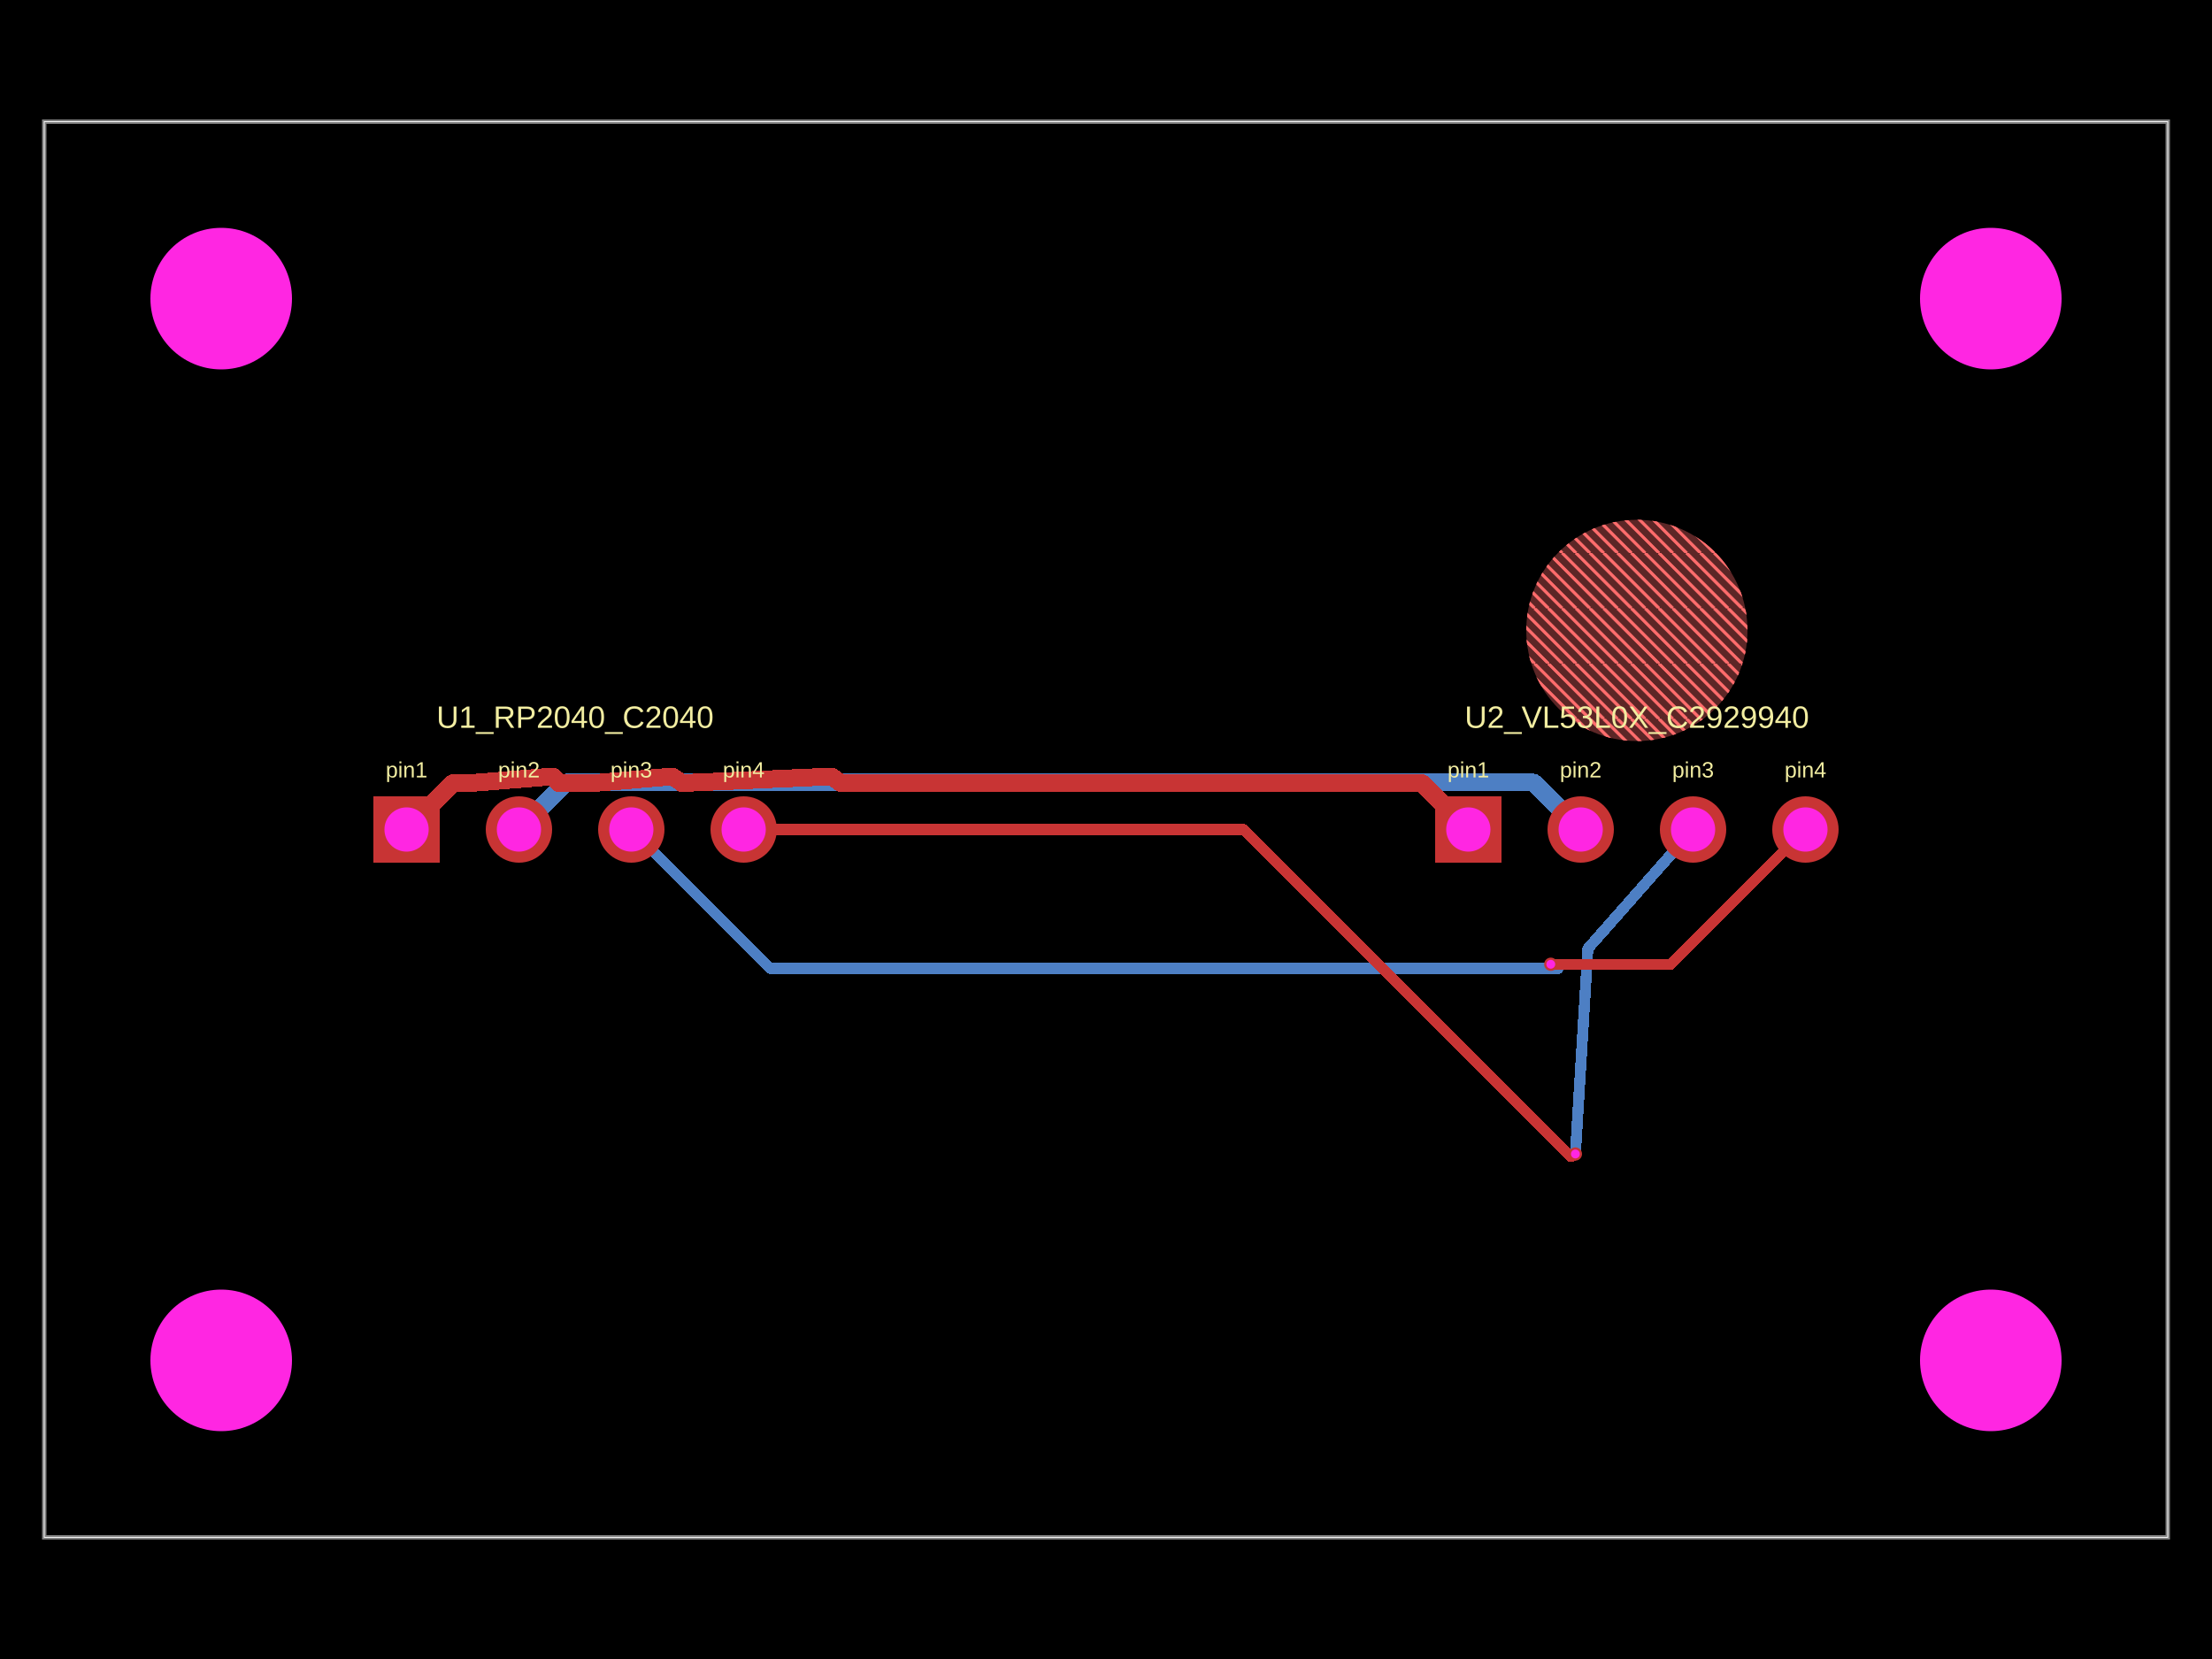
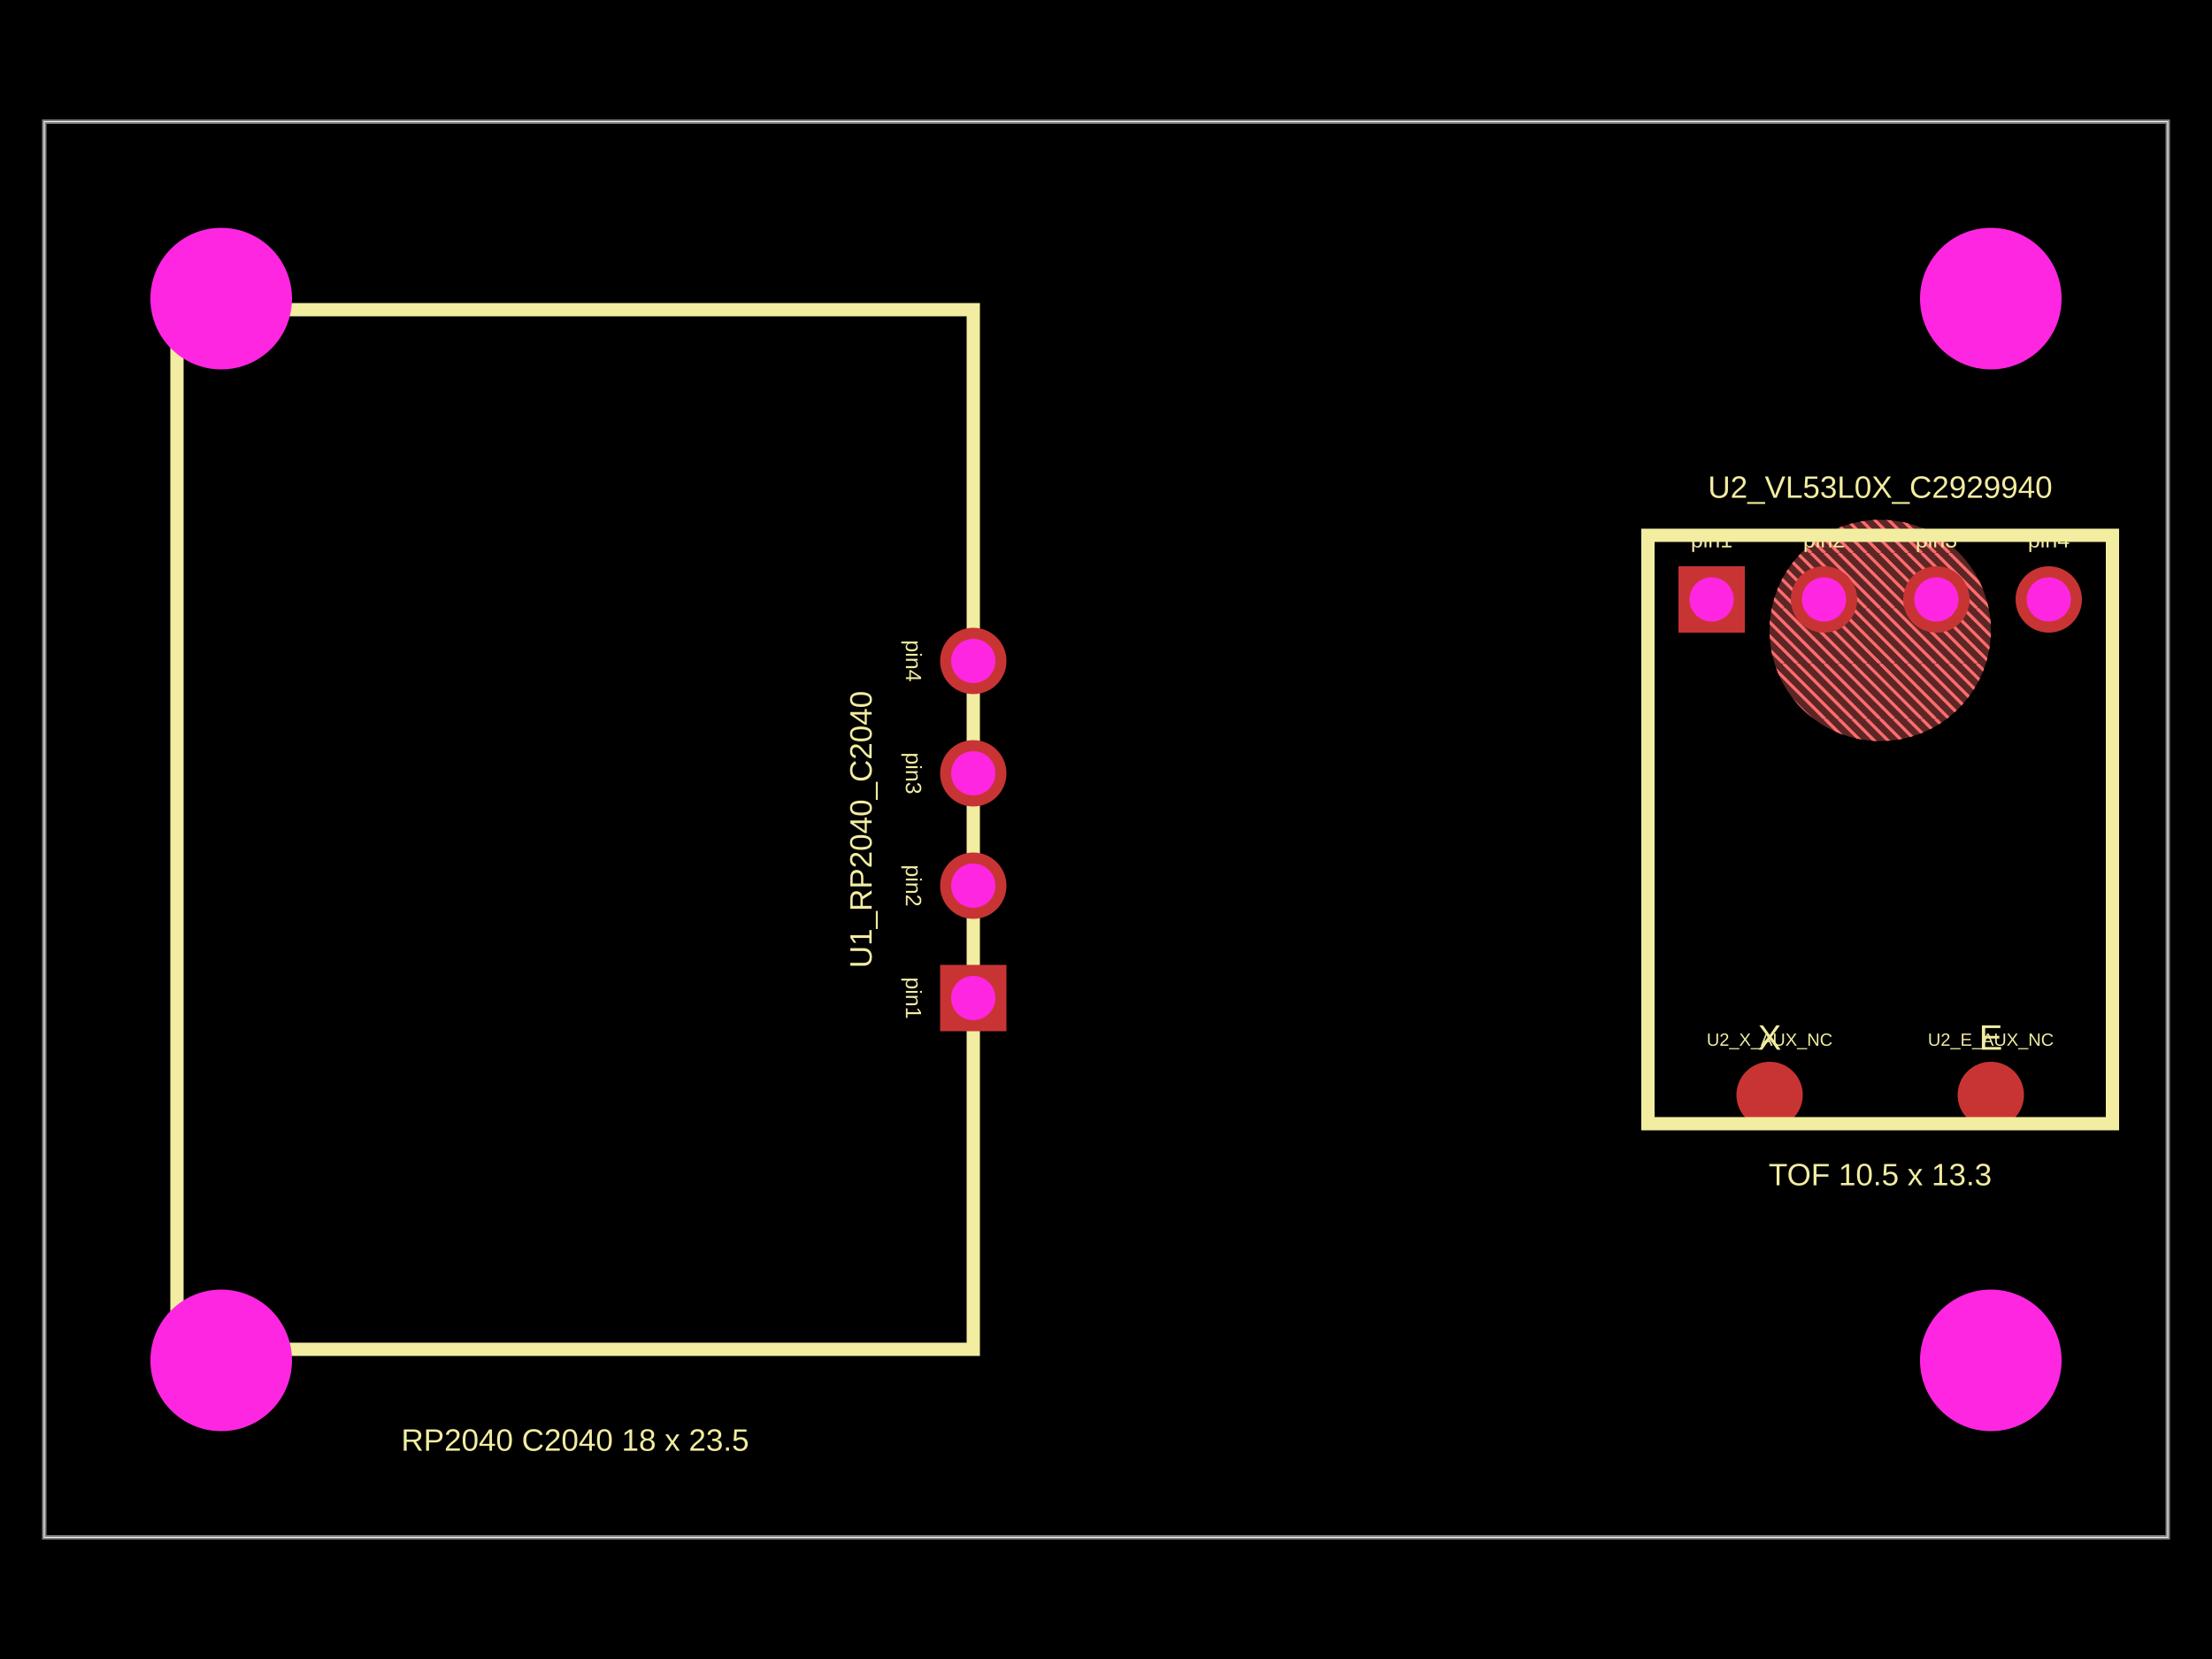
<svg xmlns="http://www.w3.org/2000/svg" width="800" height="600" data-software-used-string="@tscircuit/core@0.0.1816">
  <style />
  <defs>
    <pattern id="pcb-keepout-pattern" width="20" height="20" patternUnits="userSpaceOnUse">
      <line x1="-20" y1="0" x2="0" y2="20" stroke="#FF6B6B" stroke-width="1" />
      <line x1="-15" y1="0" x2="5" y2="20" stroke="#FF6B6B" stroke-width="1" />
      <line x1="-10" y1="0" x2="10" y2="20" stroke="#FF6B6B" stroke-width="1" />
      <line x1="-5" y1="0" x2="15" y2="20" stroke="#FF6B6B" stroke-width="1" />
      <line x1="0" y1="0" x2="20" y2="20" stroke="#FF6B6B" stroke-width="1" />
      <line x1="5" y1="0" x2="25" y2="20" stroke="#FF6B6B" stroke-width="1" />
      <line x1="10" y1="0" x2="30" y2="20" stroke="#FF6B6B" stroke-width="1" />
      <line x1="15" y1="0" x2="35" y2="20" stroke="#FF6B6B" stroke-width="1" />
      <line x1="20" y1="0" x2="40" y2="20" stroke="#FF6B6B" stroke-width="1" />
    </pattern>
  </defs>
  <rect class="boundary" x="0" y="0" fill="#000" width="800" height="600" data-type="pcb_background" data-pcb-layer="global" />
  <rect class="pcb-boundary" fill="none" stroke="#fff" stroke-width="0.3" x="16" y="44" width="768" height="512" data-type="pcb_boundary" data-pcb-layer="global" />
  <path class="pcb-board" d="M 16 556 L 784 556 L 784 44 L 16 44 Z" fill="none" stroke="rgba(255, 255, 255, 0.5)" stroke-width="1.6" data-type="pcb_board" data-pcb-layer="board" />
-   <circle class="pcb-keepout pcb-keepout-circle pcb-keepout-background" data-type="pcb_keepout" data-pcb-layer="bottom" data-pcb-keepout-id="pcb_keepout_0" stroke="none" cx="592" cy="228" r="40" fill="rgba(255, 107, 107, 0.2)" />
-   <circle class="pcb-keepout pcb-keepout-circle pcb-keepout-pattern" fill="url(#pcb-keepout-pattern)" data-type="pcb_keepout" data-pcb-layer="bottom" data-pcb-keepout-id="pcb_keepout_0" stroke="none" cx="592" cy="228" r="40" />
-   <path class="pcb-trace" stroke="rgb(77, 127, 196)" fill="none" d="M 569.765 417.352 L 574.281 343.07" stroke-width="4" stroke-linecap="round" stroke-linejoin="round" shape-rendering="crispEdges" data-type="pcb_trace" data-pcb-layer="bottom" />
-   <path class="pcb-trace" stroke="rgb(77, 127, 196)" fill="none" d="M 574.281 343.07 L 612.32 300" stroke-width="4" stroke-linecap="round" stroke-linejoin="round" shape-rendering="crispEdges" data-type="pcb_trace" data-pcb-layer="bottom" />
-   <path class="pcb-trace" stroke="rgb(77, 127, 196)" fill="none" d="M 228.32 300 L 278.552 350.232" stroke-width="4" stroke-linecap="round" stroke-linejoin="round" shape-rendering="crispEdges" data-type="pcb_trace" data-pcb-layer="bottom" />
-   <path class="pcb-trace" stroke="rgb(77, 127, 196)" fill="none" d="M 278.552 350.232 L 563.512 350.232" stroke-width="4" stroke-linecap="round" stroke-linejoin="round" shape-rendering="crispEdges" data-type="pcb_trace" data-pcb-layer="bottom" />
-   <path class="pcb-trace" stroke="rgb(77, 127, 196)" fill="none" d="M 563.512 350.232 L 563.512 349.208" stroke-width="4" stroke-linecap="round" stroke-linejoin="round" shape-rendering="crispEdges" data-type="pcb_trace" data-pcb-layer="bottom" />
-   <path class="pcb-trace" stroke="rgb(77, 127, 196)" fill="none" d="M 563.512 349.208 L 560.864 348.736" stroke-width="4" stroke-linecap="round" stroke-linejoin="round" shape-rendering="crispEdges" data-type="pcb_trace" data-pcb-layer="bottom" />
-   <path class="pcb-trace" stroke="rgb(77, 127, 196)" fill="none" d="M 187.68 300 L 204.65 283.03" stroke-width="6.4" stroke-linecap="round" stroke-linejoin="round" shape-rendering="crispEdges" data-type="pcb_trace" data-pcb-layer="bottom" />
-   <path class="pcb-trace" stroke="rgb(77, 127, 196)" fill="none" d="M 204.65 283.03 L 554.71 283.03" stroke-width="6.4" stroke-linecap="round" stroke-linejoin="round" shape-rendering="crispEdges" data-type="pcb_trace" data-pcb-layer="bottom" />
-   <path class="pcb-trace" stroke="rgb(77, 127, 196)" fill="none" d="M 554.71 283.03 L 571.68 300" stroke-width="6.4" stroke-linecap="round" stroke-linejoin="round" shape-rendering="crispEdges" data-type="pcb_trace" data-pcb-layer="bottom" />
-   <circle class="pcb-keepout pcb-keepout-circle pcb-keepout-background" data-type="pcb_keepout" data-pcb-layer="top" data-pcb-keepout-id="pcb_keepout_0" stroke="none" cx="592" cy="228" r="40" fill="rgba(255, 107, 107, 0.2)" />
-   <circle class="pcb-keepout pcb-keepout-circle pcb-keepout-pattern" fill="url(#pcb-keepout-pattern)" data-type="pcb_keepout" data-pcb-layer="top" data-pcb-keepout-id="pcb_keepout_0" stroke="none" cx="592" cy="228" r="40" />
-   <path class="pcb-trace" stroke="rgb(200, 52, 52)" fill="none" d="M 268.96 300 L 449.735 300" stroke-width="4" stroke-linecap="round" stroke-linejoin="round" shape-rendering="crispEdges" data-type="pcb_trace" data-pcb-layer="top" />
-   <path class="pcb-trace" stroke="rgb(200, 52, 52)" fill="none" d="M 449.735 300 L 567.978 418.243" stroke-width="4" stroke-linecap="round" stroke-linejoin="round" shape-rendering="crispEdges" data-type="pcb_trace" data-pcb-layer="top" />
-   <path class="pcb-trace" stroke="rgb(200, 52, 52)" fill="none" d="M 567.978 418.243 L 568.445 418.243" stroke-width="4" stroke-linecap="round" stroke-linejoin="round" shape-rendering="crispEdges" data-type="pcb_trace" data-pcb-layer="top" />
-   <path class="pcb-trace" stroke="rgb(200, 52, 52)" fill="none" d="M 568.445 418.243 L 569.765 417.352" stroke-width="4" stroke-linecap="round" stroke-linejoin="round" shape-rendering="crispEdges" data-type="pcb_trace" data-pcb-layer="top" />
-   <path class="pcb-trace" stroke="rgb(200, 52, 52)" fill="none" d="M 560.864 348.736 L 604.224 348.736" stroke-width="4" stroke-linecap="round" stroke-linejoin="round" shape-rendering="crispEdges" data-type="pcb_trace" data-pcb-layer="top" />
-   <path class="pcb-trace" stroke="rgb(200, 52, 52)" fill="none" d="M 604.224 348.736 L 652.96 300" stroke-width="4" stroke-linecap="round" stroke-linejoin="round" shape-rendering="crispEdges" data-type="pcb_trace" data-pcb-layer="top" />
-   <path class="pcb-trace" stroke="rgb(200, 52, 52)" fill="none" d="M 147.04 300 L 151.234 295.806" stroke-width="6.4" stroke-linecap="round" stroke-linejoin="round" shape-rendering="crispEdges" data-type="pcb_trace" data-pcb-layer="top" />
-   <path class="pcb-trace" stroke="rgb(200, 52, 52)" fill="none" d="M 151.234 295.806 L 155.429 291.611" stroke-width="6.4" stroke-linecap="round" stroke-linejoin="round" shape-rendering="crispEdges" data-type="pcb_trace" data-pcb-layer="top" />
-   <path class="pcb-trace" stroke="rgb(200, 52, 52)" fill="none" d="M 155.429 291.611 L 159.623 287.417" stroke-width="6.4" stroke-linecap="round" stroke-linejoin="round" shape-rendering="crispEdges" data-type="pcb_trace" data-pcb-layer="top" />
-   <path class="pcb-trace" stroke="rgb(200, 52, 52)" fill="none" d="M 159.623 287.417 L 163.818 283.222" stroke-width="6.4" stroke-linecap="round" stroke-linejoin="round" shape-rendering="crispEdges" data-type="pcb_trace" data-pcb-layer="top" />
-   <path class="pcb-trace" stroke="rgb(200, 52, 52)" fill="none" d="M 163.818 283.222 L 170.189 283.222" stroke-width="6.4" stroke-linecap="round" stroke-linejoin="round" shape-rendering="crispEdges" data-type="pcb_trace" data-pcb-layer="top" />
-   <path class="pcb-trace" stroke="rgb(200, 52, 52)" fill="none" d="M 170.189 283.222 L 200 280.8" stroke-width="6.4" stroke-linecap="round" stroke-linejoin="round" shape-rendering="crispEdges" data-type="pcb_trace" data-pcb-layer="top" />
-   <path class="pcb-trace" stroke="rgb(200, 52, 52)" fill="none" d="M 200 280.8 L 202.048 283.222" stroke-width="6.4" stroke-linecap="round" stroke-linejoin="round" shape-rendering="crispEdges" data-type="pcb_trace" data-pcb-layer="top" />
-   <path class="pcb-trace" stroke="rgb(200, 52, 52)" fill="none" d="M 202.048 283.222 L 208.42 283.222" stroke-width="6.4" stroke-linecap="round" stroke-linejoin="round" shape-rendering="crispEdges" data-type="pcb_trace" data-pcb-layer="top" />
-   <path class="pcb-trace" stroke="rgb(200, 52, 52)" fill="none" d="M 208.42 283.222 L 214.791 283.222" stroke-width="6.4" stroke-linecap="round" stroke-linejoin="round" shape-rendering="crispEdges" data-type="pcb_trace" data-pcb-layer="top" />
-   <path class="pcb-trace" stroke="rgb(200, 52, 52)" fill="none" d="M 214.791 283.222 L 243.2 280.8" stroke-width="6.4" stroke-linecap="round" stroke-linejoin="round" shape-rendering="crispEdges" data-type="pcb_trace" data-pcb-layer="top" />
-   <path class="pcb-trace" stroke="rgb(200, 52, 52)" fill="none" d="M 243.2 280.8 L 246.65 283.222" stroke-width="6.4" stroke-linecap="round" stroke-linejoin="round" shape-rendering="crispEdges" data-type="pcb_trace" data-pcb-layer="top" />
-   <path class="pcb-trace" stroke="rgb(200, 52, 52)" fill="none" d="M 246.65 283.222 L 300.8 280.8" stroke-width="6.4" stroke-linecap="round" stroke-linejoin="round" shape-rendering="crispEdges" data-type="pcb_trace" data-pcb-layer="top" />
-   <path class="pcb-trace" stroke="rgb(200, 52, 52)" fill="none" d="M 300.8 280.8 L 303.996 283.222" stroke-width="6.4" stroke-linecap="round" stroke-linejoin="round" shape-rendering="crispEdges" data-type="pcb_trace" data-pcb-layer="top" />
-   <path class="pcb-trace" stroke="rgb(200, 52, 52)" fill="none" d="M 303.996 283.222 L 310.367 283.222" stroke-width="6.4" stroke-linecap="round" stroke-linejoin="round" shape-rendering="crispEdges" data-type="pcb_trace" data-pcb-layer="top" />
-   <path class="pcb-trace" stroke="rgb(200, 52, 52)" fill="none" d="M 310.367 283.222 L 316.739 283.222" stroke-width="6.4" stroke-linecap="round" stroke-linejoin="round" shape-rendering="crispEdges" data-type="pcb_trace" data-pcb-layer="top" />
-   <path class="pcb-trace" stroke="rgb(200, 52, 52)" fill="none" d="M 316.739 283.222 L 323.111 283.222" stroke-width="6.4" stroke-linecap="round" stroke-linejoin="round" shape-rendering="crispEdges" data-type="pcb_trace" data-pcb-layer="top" />
-   <path class="pcb-trace" stroke="rgb(200, 52, 52)" fill="none" d="M 323.111 283.222 L 329.482 283.222" stroke-width="6.4" stroke-linecap="round" stroke-linejoin="round" shape-rendering="crispEdges" data-type="pcb_trace" data-pcb-layer="top" />
-   <path class="pcb-trace" stroke="rgb(200, 52, 52)" fill="none" d="M 329.482 283.222 L 335.854 283.222" stroke-width="6.4" stroke-linecap="round" stroke-linejoin="round" shape-rendering="crispEdges" data-type="pcb_trace" data-pcb-layer="top" />
-   <path class="pcb-trace" stroke="rgb(200, 52, 52)" fill="none" d="M 335.854 283.222 L 342.226 283.222" stroke-width="6.4" stroke-linecap="round" stroke-linejoin="round" shape-rendering="crispEdges" data-type="pcb_trace" data-pcb-layer="top" />
-   <path class="pcb-trace" stroke="rgb(200, 52, 52)" fill="none" d="M 342.226 283.222 L 348.598 283.222" stroke-width="6.4" stroke-linecap="round" stroke-linejoin="round" shape-rendering="crispEdges" data-type="pcb_trace" data-pcb-layer="top" />
-   <path class="pcb-trace" stroke="rgb(200, 52, 52)" fill="none" d="M 348.598 283.222 L 354.969 283.222" stroke-width="6.4" stroke-linecap="round" stroke-linejoin="round" shape-rendering="crispEdges" data-type="pcb_trace" data-pcb-layer="top" />
-   <path class="pcb-trace" stroke="rgb(200, 52, 52)" fill="none" d="M 354.969 283.222 L 361.341 283.222" stroke-width="6.4" stroke-linecap="round" stroke-linejoin="round" shape-rendering="crispEdges" data-type="pcb_trace" data-pcb-layer="top" />
-   <path class="pcb-trace" stroke="rgb(200, 52, 52)" fill="none" d="M 361.341 283.222 L 367.713 283.222" stroke-width="6.4" stroke-linecap="round" stroke-linejoin="round" shape-rendering="crispEdges" data-type="pcb_trace" data-pcb-layer="top" />
-   <path class="pcb-trace" stroke="rgb(200, 52, 52)" fill="none" d="M 367.713 283.222 L 374.084 283.222" stroke-width="6.4" stroke-linecap="round" stroke-linejoin="round" shape-rendering="crispEdges" data-type="pcb_trace" data-pcb-layer="top" />
-   <path class="pcb-trace" stroke="rgb(200, 52, 52)" fill="none" d="M 374.084 283.222 L 380.456 283.222" stroke-width="6.4" stroke-linecap="round" stroke-linejoin="round" shape-rendering="crispEdges" data-type="pcb_trace" data-pcb-layer="top" />
-   <path class="pcb-trace" stroke="rgb(200, 52, 52)" fill="none" d="M 380.456 283.222 L 386.828 283.222" stroke-width="6.4" stroke-linecap="round" stroke-linejoin="round" shape-rendering="crispEdges" data-type="pcb_trace" data-pcb-layer="top" />
-   <path class="pcb-trace" stroke="rgb(200, 52, 52)" fill="none" d="M 386.828 283.222 L 393.2 283.222" stroke-width="6.4" stroke-linecap="round" stroke-linejoin="round" shape-rendering="crispEdges" data-type="pcb_trace" data-pcb-layer="top" />
-   <path class="pcb-trace" stroke="rgb(200, 52, 52)" fill="none" d="M 393.2 283.222 L 399.571 283.222" stroke-width="6.4" stroke-linecap="round" stroke-linejoin="round" shape-rendering="crispEdges" data-type="pcb_trace" data-pcb-layer="top" />
-   <path class="pcb-trace" stroke="rgb(200, 52, 52)" fill="none" d="M 399.571 283.222 L 405.943 283.222" stroke-width="6.4" stroke-linecap="round" stroke-linejoin="round" shape-rendering="crispEdges" data-type="pcb_trace" data-pcb-layer="top" />
-   <path class="pcb-trace" stroke="rgb(200, 52, 52)" fill="none" d="M 405.943 283.222 L 412.315 283.222" stroke-width="6.4" stroke-linecap="round" stroke-linejoin="round" shape-rendering="crispEdges" data-type="pcb_trace" data-pcb-layer="top" />
-   <path class="pcb-trace" stroke="rgb(200, 52, 52)" fill="none" d="M 412.315 283.222 L 418.687 283.222" stroke-width="6.4" stroke-linecap="round" stroke-linejoin="round" shape-rendering="crispEdges" data-type="pcb_trace" data-pcb-layer="top" />
-   <path class="pcb-trace" stroke="rgb(200, 52, 52)" fill="none" d="M 418.687 283.222 L 425.058 283.222" stroke-width="6.4" stroke-linecap="round" stroke-linejoin="round" shape-rendering="crispEdges" data-type="pcb_trace" data-pcb-layer="top" />
-   <path class="pcb-trace" stroke="rgb(200, 52, 52)" fill="none" d="M 425.058 283.222 L 431.43 283.222" stroke-width="6.4" stroke-linecap="round" stroke-linejoin="round" shape-rendering="crispEdges" data-type="pcb_trace" data-pcb-layer="top" />
-   <path class="pcb-trace" stroke="rgb(200, 52, 52)" fill="none" d="M 431.43 283.222 L 437.802 283.222" stroke-width="6.4" stroke-linecap="round" stroke-linejoin="round" shape-rendering="crispEdges" data-type="pcb_trace" data-pcb-layer="top" />
-   <path class="pcb-trace" stroke="rgb(200, 52, 52)" fill="none" d="M 437.802 283.222 L 444.173 283.222" stroke-width="6.4" stroke-linecap="round" stroke-linejoin="round" shape-rendering="crispEdges" data-type="pcb_trace" data-pcb-layer="top" />
-   <path class="pcb-trace" stroke="rgb(200, 52, 52)" fill="none" d="M 444.173 283.222 L 450.545 283.222" stroke-width="6.4" stroke-linecap="round" stroke-linejoin="round" shape-rendering="crispEdges" data-type="pcb_trace" data-pcb-layer="top" />
-   <path class="pcb-trace" stroke="rgb(200, 52, 52)" fill="none" d="M 450.545 283.222 L 456.917 283.222" stroke-width="6.4" stroke-linecap="round" stroke-linejoin="round" shape-rendering="crispEdges" data-type="pcb_trace" data-pcb-layer="top" />
-   <path class="pcb-trace" stroke="rgb(200, 52, 52)" fill="none" d="M 456.917 283.222 L 463.289 283.222" stroke-width="6.4" stroke-linecap="round" stroke-linejoin="round" shape-rendering="crispEdges" data-type="pcb_trace" data-pcb-layer="top" />
-   <path class="pcb-trace" stroke="rgb(200, 52, 52)" fill="none" d="M 463.289 283.222 L 469.66 283.222" stroke-width="6.4" stroke-linecap="round" stroke-linejoin="round" shape-rendering="crispEdges" data-type="pcb_trace" data-pcb-layer="top" />
-   <path class="pcb-trace" stroke="rgb(200, 52, 52)" fill="none" d="M 469.66 283.222 L 476.032 283.222" stroke-width="6.4" stroke-linecap="round" stroke-linejoin="round" shape-rendering="crispEdges" data-type="pcb_trace" data-pcb-layer="top" />
-   <path class="pcb-trace" stroke="rgb(200, 52, 52)" fill="none" d="M 476.032 283.222 L 482.404 283.222" stroke-width="6.4" stroke-linecap="round" stroke-linejoin="round" shape-rendering="crispEdges" data-type="pcb_trace" data-pcb-layer="top" />
-   <path class="pcb-trace" stroke="rgb(200, 52, 52)" fill="none" d="M 482.404 283.222 L 488.775 283.222" stroke-width="6.4" stroke-linecap="round" stroke-linejoin="round" shape-rendering="crispEdges" data-type="pcb_trace" data-pcb-layer="top" />
-   <path class="pcb-trace" stroke="rgb(200, 52, 52)" fill="none" d="M 488.775 283.222 L 495.147 283.222" stroke-width="6.4" stroke-linecap="round" stroke-linejoin="round" shape-rendering="crispEdges" data-type="pcb_trace" data-pcb-layer="top" />
-   <path class="pcb-trace" stroke="rgb(200, 52, 52)" fill="none" d="M 495.147 283.222 L 501.519 283.222" stroke-width="6.4" stroke-linecap="round" stroke-linejoin="round" shape-rendering="crispEdges" data-type="pcb_trace" data-pcb-layer="top" />
-   <path class="pcb-trace" stroke="rgb(200, 52, 52)" fill="none" d="M 501.519 283.222 L 507.891 283.222" stroke-width="6.4" stroke-linecap="round" stroke-linejoin="round" shape-rendering="crispEdges" data-type="pcb_trace" data-pcb-layer="top" />
-   <path class="pcb-trace" stroke="rgb(200, 52, 52)" fill="none" d="M 507.891 283.222 L 514.262 283.222" stroke-width="6.4" stroke-linecap="round" stroke-linejoin="round" shape-rendering="crispEdges" data-type="pcb_trace" data-pcb-layer="top" />
-   <path class="pcb-trace" stroke="rgb(200, 52, 52)" fill="none" d="M 514.262 283.222 L 518.457 287.417" stroke-width="6.4" stroke-linecap="round" stroke-linejoin="round" shape-rendering="crispEdges" data-type="pcb_trace" data-pcb-layer="top" />
-   <path class="pcb-trace" stroke="rgb(200, 52, 52)" fill="none" d="M 518.457 287.417 L 522.651 291.611" stroke-width="6.4" stroke-linecap="round" stroke-linejoin="round" shape-rendering="crispEdges" data-type="pcb_trace" data-pcb-layer="top" />
-   <path class="pcb-trace" stroke="rgb(200, 52, 52)" fill="none" d="M 522.651 291.611 L 526.846 295.806" stroke-width="6.4" stroke-linecap="round" stroke-linejoin="round" shape-rendering="crispEdges" data-type="pcb_trace" data-pcb-layer="top" />
-   <path class="pcb-trace" stroke="rgb(200, 52, 52)" fill="none" d="M 526.846 295.806 L 531.04 300" stroke-width="6.4" stroke-linecap="round" stroke-linejoin="round" shape-rendering="crispEdges" data-type="pcb_trace" data-pcb-layer="top" />
-   <text x="0" y="0" dx="0" dy="0" fill="#f2eda1" font-family="Arial, sans-serif" font-size="8" text-anchor="middle" dominant-baseline="central" transform="matrix(1,0,0,1,147.04,278.4)" class="pcb-silkscreen-text pcb-silkscreen-top" data-pcb-silkscreen-text-id="pcb_silkscreen_text_0" stroke="none" data-type="pcb_silkscreen_text" data-pcb-layer="top">pin1</text>
-   <text x="0" y="0" dx="0" dy="0" fill="#f2eda1" font-family="Arial, sans-serif" font-size="8" text-anchor="middle" dominant-baseline="central" transform="matrix(1,0,0,1,187.68,278.4)" class="pcb-silkscreen-text pcb-silkscreen-top" data-pcb-silkscreen-text-id="pcb_silkscreen_text_1" stroke="none" data-type="pcb_silkscreen_text" data-pcb-layer="top">pin2</text>
-   <text x="0" y="0" dx="0" dy="0" fill="#f2eda1" font-family="Arial, sans-serif" font-size="8" text-anchor="middle" dominant-baseline="central" transform="matrix(1,0,0,1,228.32,278.4)" class="pcb-silkscreen-text pcb-silkscreen-top" data-pcb-silkscreen-text-id="pcb_silkscreen_text_2" stroke="none" data-type="pcb_silkscreen_text" data-pcb-layer="top">pin3</text>
-   <text x="0" y="0" dx="0" dy="0" fill="#f2eda1" font-family="Arial, sans-serif" font-size="8" text-anchor="middle" dominant-baseline="central" transform="matrix(1,0,0,1,268.96,278.4)" class="pcb-silkscreen-text pcb-silkscreen-top" data-pcb-silkscreen-text-id="pcb_silkscreen_text_3" stroke="none" data-type="pcb_silkscreen_text" data-pcb-layer="top">pin4</text>
-   <text x="0" y="0" dx="0" dy="0" fill="#f2eda1" font-family="Arial, sans-serif" font-size="11.2" text-anchor="middle" dominant-baseline="central" transform="matrix(1,0,0,1,208,259.36)" class="pcb-silkscreen-text pcb-silkscreen-top" data-pcb-silkscreen-text-id="pcb_silkscreen_text_4" stroke="none" data-type="pcb_silkscreen_text" data-pcb-layer="top">U1_RP2040_C2040</text>
-   <text x="0" y="0" dx="0" dy="0" fill="#f2eda1" font-family="Arial, sans-serif" font-size="8" text-anchor="middle" dominant-baseline="central" transform="matrix(1,0,0,1,531.04,278.4)" class="pcb-silkscreen-text pcb-silkscreen-top" data-pcb-silkscreen-text-id="pcb_silkscreen_text_5" stroke="none" data-type="pcb_silkscreen_text" data-pcb-layer="top">pin1</text>
-   <text x="0" y="0" dx="0" dy="0" fill="#f2eda1" font-family="Arial, sans-serif" font-size="8" text-anchor="middle" dominant-baseline="central" transform="matrix(1,0,0,1,571.68,278.4)" class="pcb-silkscreen-text pcb-silkscreen-top" data-pcb-silkscreen-text-id="pcb_silkscreen_text_6" stroke="none" data-type="pcb_silkscreen_text" data-pcb-layer="top">pin2</text>
-   <text x="0" y="0" dx="0" dy="0" fill="#f2eda1" font-family="Arial, sans-serif" font-size="8" text-anchor="middle" dominant-baseline="central" transform="matrix(1,0,0,1,612.32,278.4)" class="pcb-silkscreen-text pcb-silkscreen-top" data-pcb-silkscreen-text-id="pcb_silkscreen_text_7" stroke="none" data-type="pcb_silkscreen_text" data-pcb-layer="top">pin3</text>
-   <text x="0" y="0" dx="0" dy="0" fill="#f2eda1" font-family="Arial, sans-serif" font-size="8" text-anchor="middle" dominant-baseline="central" transform="matrix(1,0,0,1,652.96,278.4)" class="pcb-silkscreen-text pcb-silkscreen-top" data-pcb-silkscreen-text-id="pcb_silkscreen_text_8" stroke="none" data-type="pcb_silkscreen_text" data-pcb-layer="top">pin4</text>
-   <text x="0" y="0" dx="0" dy="0" fill="#f2eda1" font-family="Arial, sans-serif" font-size="11.2" text-anchor="middle" dominant-baseline="central" transform="matrix(1,0,0,1,592,259.36)" class="pcb-silkscreen-text pcb-silkscreen-top" data-pcb-silkscreen-text-id="pcb_silkscreen_text_9" stroke="none" data-type="pcb_silkscreen_text" data-pcb-layer="top">U2_VL53L0X_C2929940</text>
+   <circle class="pcb-keepout pcb-keepout-circle pcb-keepout-background" data-type="pcb_keepout" data-pcb-layer="bottom" data-pcb-keepout-id="pcb_keepout_0" stroke="none" cx="680" cy="228" r="40" fill="rgba(255, 107, 107, 0.2)" />
+   <circle class="pcb-keepout pcb-keepout-circle pcb-keepout-pattern" fill="url(#pcb-keepout-pattern)" data-type="pcb_keepout" data-pcb-layer="bottom" data-pcb-keepout-id="pcb_keepout_0" stroke="none" cx="680" cy="228" r="40" />
+   <circle class="pcb-keepout pcb-keepout-circle pcb-keepout-background" data-type="pcb_keepout" data-pcb-layer="top" data-pcb-keepout-id="pcb_keepout_0" stroke="none" cx="680" cy="228" r="40" fill="rgba(255, 107, 107, 0.2)" />
+   <circle class="pcb-keepout pcb-keepout-circle pcb-keepout-pattern" fill="url(#pcb-keepout-pattern)" data-type="pcb_keepout" data-pcb-layer="top" data-pcb-keepout-id="pcb_keepout_0" stroke="none" cx="680" cy="228" r="40" />
+   <circle class="pcb-pad" fill="rgb(200, 52, 52)" cx="640" cy="396" r="12" data-type="pcb_smtpad" data-pcb-layer="top" data-pad-name="U2_X_AUX_NC.pin1" />
+   <circle class="pcb-pad" fill="rgb(200, 52, 52)" cx="720" cy="396" r="12" data-type="pcb_smtpad" data-pcb-layer="top" data-pad-name="U2_E_AUX_NC.pin1" />
+   <text x="0" y="0" dx="0" dy="0" fill="#f2eda1" font-family="Arial, sans-serif" font-size="8" text-anchor="middle" dominant-baseline="central" transform="matrix(-1.8369701987210297e-16,1,-1,-1.8369701987210297e-16,330.4,360.96)" class="pcb-silkscreen-text pcb-silkscreen-top" data-pcb-silkscreen-text-id="pcb_silkscreen_text_0" stroke="none" data-type="pcb_silkscreen_text" data-pcb-layer="top">pin1</text>
+   <text x="0" y="0" dx="0" dy="0" fill="#f2eda1" font-family="Arial, sans-serif" font-size="8" text-anchor="middle" dominant-baseline="central" transform="matrix(-1.8369701987210297e-16,1,-1,-1.8369701987210297e-16,330.4,320.32)" class="pcb-silkscreen-text pcb-silkscreen-top" data-pcb-silkscreen-text-id="pcb_silkscreen_text_1" stroke="none" data-type="pcb_silkscreen_text" data-pcb-layer="top">pin2</text>
+   <text x="0" y="0" dx="0" dy="0" fill="#f2eda1" font-family="Arial, sans-serif" font-size="8" text-anchor="middle" dominant-baseline="central" transform="matrix(-1.8369701987210297e-16,1,-1,-1.8369701987210297e-16,330.4,279.68)" class="pcb-silkscreen-text pcb-silkscreen-top" data-pcb-silkscreen-text-id="pcb_silkscreen_text_2" stroke="none" data-type="pcb_silkscreen_text" data-pcb-layer="top">pin3</text>
+   <text x="0" y="0" dx="0" dy="0" fill="#f2eda1" font-family="Arial, sans-serif" font-size="8" text-anchor="middle" dominant-baseline="central" transform="matrix(-1.8369701987210297e-16,1,-1,-1.8369701987210297e-16,330.4,239.04)" class="pcb-silkscreen-text pcb-silkscreen-top" data-pcb-silkscreen-text-id="pcb_silkscreen_text_3" stroke="none" data-type="pcb_silkscreen_text" data-pcb-layer="top">pin4</text>
+   <text x="0" y="0" dx="0" dy="0" fill="#f2eda1" font-family="Arial, sans-serif" font-size="11.2" text-anchor="middle" dominant-baseline="central" transform="matrix(6.123233995736766e-17,-1,1,6.123233995736766e-17,311.36,300)" class="pcb-silkscreen-text pcb-silkscreen-top" data-pcb-silkscreen-text-id="pcb_silkscreen_text_4" stroke="none" data-type="pcb_silkscreen_text" data-pcb-layer="top">U1_RP2040_C2040</text>
+   <text x="0" y="0" dx="0" dy="0" fill="#f2eda1" font-family="Arial, sans-serif" font-size="8" text-anchor="middle" dominant-baseline="central" transform="matrix(1,0,0,1,619.04,195.2)" class="pcb-silkscreen-text pcb-silkscreen-top" data-pcb-silkscreen-text-id="pcb_silkscreen_text_5" stroke="none" data-type="pcb_silkscreen_text" data-pcb-layer="top">pin1</text>
+   <text x="0" y="0" dx="0" dy="0" fill="#f2eda1" font-family="Arial, sans-serif" font-size="8" text-anchor="middle" dominant-baseline="central" transform="matrix(1,0,0,1,659.68,195.2)" class="pcb-silkscreen-text pcb-silkscreen-top" data-pcb-silkscreen-text-id="pcb_silkscreen_text_6" stroke="none" data-type="pcb_silkscreen_text" data-pcb-layer="top">pin2</text>
+   <text x="0" y="0" dx="0" dy="0" fill="#f2eda1" font-family="Arial, sans-serif" font-size="8" text-anchor="middle" dominant-baseline="central" transform="matrix(1,0,0,1,700.32,195.2)" class="pcb-silkscreen-text pcb-silkscreen-top" data-pcb-silkscreen-text-id="pcb_silkscreen_text_7" stroke="none" data-type="pcb_silkscreen_text" data-pcb-layer="top">pin3</text>
+   <text x="0" y="0" dx="0" dy="0" fill="#f2eda1" font-family="Arial, sans-serif" font-size="8" text-anchor="middle" dominant-baseline="central" transform="matrix(1,0,0,1,740.96,195.2)" class="pcb-silkscreen-text pcb-silkscreen-top" data-pcb-silkscreen-text-id="pcb_silkscreen_text_8" stroke="none" data-type="pcb_silkscreen_text" data-pcb-layer="top">pin4</text>
+   <text x="0" y="0" dx="0" dy="0" fill="#f2eda1" font-family="Arial, sans-serif" font-size="11.2" text-anchor="middle" dominant-baseline="central" transform="matrix(1,0,0,1,680,176.16)" class="pcb-silkscreen-text pcb-silkscreen-top" data-pcb-silkscreen-text-id="pcb_silkscreen_text_9" stroke="none" data-type="pcb_silkscreen_text" data-pcb-layer="top">U2_VL53L0X_C2929940</text>
+   <text x="0" y="0" dx="0" dy="0" fill="#f2eda1" font-family="Arial, sans-serif" font-size="6.4" text-anchor="middle" dominant-baseline="central" transform="matrix(1,0,0,1,640,376)" class="pcb-silkscreen-text pcb-silkscreen-top" data-pcb-silkscreen-text-id="pcb_silkscreen_text_10" stroke="none" data-type="pcb_silkscreen_text" data-pcb-layer="top">U2_X_AUX_NC</text>
+   <text x="0" y="0" dx="0" dy="0" fill="#f2eda1" font-family="Arial, sans-serif" font-size="6.4" text-anchor="middle" dominant-baseline="central" transform="matrix(1,0,0,1,720,376)" class="pcb-silkscreen-text pcb-silkscreen-top" data-pcb-silkscreen-text-id="pcb_silkscreen_text_11" stroke="none" data-type="pcb_silkscreen_text" data-pcb-layer="top">U2_E_AUX_NC</text>
+   <text x="0" y="0" dx="0" dy="0" fill="#f2eda1" font-family="Arial, sans-serif" font-size="12.8" text-anchor="middle" dominant-baseline="central" transform="matrix(1,0,0,1,640,375.2)" class="pcb-silkscreen-text pcb-silkscreen-top" data-pcb-silkscreen-text-id="pcb_silkscreen_text_12" stroke="none" data-type="pcb_silkscreen_text" data-pcb-layer="top">X</text>
+   <text x="0" y="0" dx="0" dy="0" fill="#f2eda1" font-family="Arial, sans-serif" font-size="12.8" text-anchor="middle" dominant-baseline="central" transform="matrix(1,0,0,1,720,375.2)" class="pcb-silkscreen-text pcb-silkscreen-top" data-pcb-silkscreen-text-id="pcb_silkscreen_text_13" stroke="none" data-type="pcb_silkscreen_text" data-pcb-layer="top">E</text>
+   <rect x="64" y="112" width="288" height="376" class="pcb-silkscreen-rect pcb-silkscreen-top" data-pcb-silkscreen-rect-id="pcb_silkscreen_rect_0" data-type="pcb_silkscreen_rect" data-pcb-layer="top" fill="none" stroke="#f2eda1" stroke-width="4.8" />
+   <text x="0" y="0" dx="0" dy="0" fill="#f2eda1" font-family="Arial, sans-serif" font-size="11.2" text-anchor="middle" dominant-baseline="central" transform="matrix(1,0,0,1,208,520.8)" class="pcb-silkscreen-text pcb-silkscreen-top" data-pcb-silkscreen-text-id="pcb_silkscreen_text_14" stroke="none" data-type="pcb_silkscreen_text" data-pcb-layer="top">RP2040 C2040 18 x 23.5</text>
+   <rect x="596" y="193.6" width="168" height="212.8" class="pcb-silkscreen-rect pcb-silkscreen-top" data-pcb-silkscreen-rect-id="pcb_silkscreen_rect_1" data-type="pcb_silkscreen_rect" data-pcb-layer="top" fill="none" stroke="#f2eda1" stroke-width="4.8" />
+   <text x="0" y="0" dx="0" dy="0" fill="#f2eda1" font-family="Arial, sans-serif" font-size="11.2" text-anchor="middle" dominant-baseline="central" transform="matrix(1,0,0,1,680,424.8)" class="pcb-silkscreen-text pcb-silkscreen-top" data-pcb-silkscreen-text-id="pcb_silkscreen_text_15" stroke="none" data-type="pcb_silkscreen_text" data-pcb-layer="top">TOF 10.5 x 13.3</text>
  <g data-type="pcb_plated_hole" data-pcb-layer="through" data-pad-name="U1_RP2040_C2040.3V3">
-     <rect class="pcb-hole-outer-pad" fill="rgb(200, 52, 52)" x="135.04" y="288" width="24" height="24" data-type="pcb_plated_hole" data-pcb-layer="top" />
-     <circle class="pcb-hole-inner" fill="#FF26E2" cx="147.04" cy="300" r="8" data-type="pcb_plated_hole_drill" data-pcb-layer="drill" />
+     <rect class="pcb-hole-outer-pad" fill="rgb(200, 52, 52)" x="-12" y="-12" transform="translate(352 360.96) rotate(-90)" width="24" height="24" data-type="pcb_plated_hole" data-pcb-layer="top" />
+     <circle class="pcb-hole-inner" fill="#FF26E2" cx="352" cy="360.96" r="8" data-type="pcb_plated_hole_drill" data-pcb-layer="drill" />
  </g>
  <g data-type="pcb_plated_hole" data-pcb-layer="through" data-pad-name="U1_RP2040_C2040.GND">
-     <circle class="pcb-hole-outer" fill="rgb(200, 52, 52)" cx="187.68" cy="300" r="12" data-type="pcb_plated_hole" data-pcb-layer="top" />
-     <circle class="pcb-hole-inner" fill="#FF26E2" cx="187.68" cy="300" r="8" data-type="pcb_plated_hole_drill" data-pcb-layer="drill" />
+     <circle class="pcb-hole-outer" fill="rgb(200, 52, 52)" cx="352" cy="320.32" r="12" data-type="pcb_plated_hole" data-pcb-layer="top" />
+     <circle class="pcb-hole-inner" fill="#FF26E2" cx="352" cy="320.32" r="8" data-type="pcb_plated_hole_drill" data-pcb-layer="drill" />
  </g>
  <g data-type="pcb_plated_hole" data-pcb-layer="through" data-pad-name="U1_RP2040_C2040.SDA">
-     <circle class="pcb-hole-outer" fill="rgb(200, 52, 52)" cx="228.32" cy="300" r="12" data-type="pcb_plated_hole" data-pcb-layer="top" />
-     <circle class="pcb-hole-inner" fill="#FF26E2" cx="228.32" cy="300" r="8" data-type="pcb_plated_hole_drill" data-pcb-layer="drill" />
+     <circle class="pcb-hole-outer" fill="rgb(200, 52, 52)" cx="352" cy="279.68" r="12" data-type="pcb_plated_hole" data-pcb-layer="top" />
+     <circle class="pcb-hole-inner" fill="#FF26E2" cx="352" cy="279.68" r="8" data-type="pcb_plated_hole_drill" data-pcb-layer="drill" />
  </g>
  <g data-type="pcb_plated_hole" data-pcb-layer="through" data-pad-name="U1_RP2040_C2040.SCL">
-     <circle class="pcb-hole-outer" fill="rgb(200, 52, 52)" cx="268.96" cy="300" r="12" data-type="pcb_plated_hole" data-pcb-layer="top" />
-     <circle class="pcb-hole-inner" fill="#FF26E2" cx="268.96" cy="300" r="8" data-type="pcb_plated_hole_drill" data-pcb-layer="drill" />
+     <circle class="pcb-hole-outer" fill="rgb(200, 52, 52)" cx="352" cy="239.04" r="12" data-type="pcb_plated_hole" data-pcb-layer="top" />
+     <circle class="pcb-hole-inner" fill="#FF26E2" cx="352" cy="239.04" r="8" data-type="pcb_plated_hole_drill" data-pcb-layer="drill" />
  </g>
  <g data-type="pcb_plated_hole" data-pcb-layer="through" data-pad-name="U2_VL53L0X_C2929940.VDD">
-     <rect class="pcb-hole-outer-pad" fill="rgb(200, 52, 52)" x="519.04" y="288" width="24" height="24" data-type="pcb_plated_hole" data-pcb-layer="top" />
-     <circle class="pcb-hole-inner" fill="#FF26E2" cx="531.04" cy="300" r="8" data-type="pcb_plated_hole_drill" data-pcb-layer="drill" />
+     <rect class="pcb-hole-outer-pad" fill="rgb(200, 52, 52)" x="607.04" y="204.8" width="24" height="24" data-type="pcb_plated_hole" data-pcb-layer="top" />
+     <circle class="pcb-hole-inner" fill="#FF26E2" cx="619.04" cy="216.8" r="8" data-type="pcb_plated_hole_drill" data-pcb-layer="drill" />
  </g>
  <g data-type="pcb_plated_hole" data-pcb-layer="through" data-pad-name="U2_VL53L0X_C2929940.GND">
-     <circle class="pcb-hole-outer" fill="rgb(200, 52, 52)" cx="571.68" cy="300" r="12" data-type="pcb_plated_hole" data-pcb-layer="top" />
-     <circle class="pcb-hole-inner" fill="#FF26E2" cx="571.68" cy="300" r="8" data-type="pcb_plated_hole_drill" data-pcb-layer="drill" />
+     <circle class="pcb-hole-outer" fill="rgb(200, 52, 52)" cx="659.68" cy="216.8" r="12" data-type="pcb_plated_hole" data-pcb-layer="top" />
+     <circle class="pcb-hole-inner" fill="#FF26E2" cx="659.68" cy="216.8" r="8" data-type="pcb_plated_hole_drill" data-pcb-layer="drill" />
  </g>
  <g data-type="pcb_plated_hole" data-pcb-layer="through" data-pad-name="U2_VL53L0X_C2929940.SCL">
-     <circle class="pcb-hole-outer" fill="rgb(200, 52, 52)" cx="612.32" cy="300" r="12" data-type="pcb_plated_hole" data-pcb-layer="top" />
-     <circle class="pcb-hole-inner" fill="#FF26E2" cx="612.32" cy="300" r="8" data-type="pcb_plated_hole_drill" data-pcb-layer="drill" />
+     <circle class="pcb-hole-outer" fill="rgb(200, 52, 52)" cx="700.32" cy="216.8" r="12" data-type="pcb_plated_hole" data-pcb-layer="top" />
+     <circle class="pcb-hole-inner" fill="#FF26E2" cx="700.32" cy="216.8" r="8" data-type="pcb_plated_hole_drill" data-pcb-layer="drill" />
  </g>
  <g data-type="pcb_plated_hole" data-pcb-layer="through" data-pad-name="U2_VL53L0X_C2929940.SDA">
-     <circle class="pcb-hole-outer" fill="rgb(200, 52, 52)" cx="652.96" cy="300" r="12" data-type="pcb_plated_hole" data-pcb-layer="top" />
-     <circle class="pcb-hole-inner" fill="#FF26E2" cx="652.96" cy="300" r="8" data-type="pcb_plated_hole_drill" data-pcb-layer="drill" />
-   </g>
-   <g data-type="pcb_via" data-pcb-layer="through">
-     <circle class="pcb-hole-outer" fill="rgb(200, 52, 52)" cx="569.765" cy="417.352" r="2.4" data-type="pcb_via" data-pcb-layer="top" />
-     <circle class="pcb-hole-inner" fill="#FF26E2" cx="569.765" cy="417.352" r="1.6" data-type="pcb_via" data-pcb-layer="drill" />
-   </g>
-   <g data-type="pcb_via" data-pcb-layer="through">
-     <circle class="pcb-hole-outer" fill="rgb(200, 52, 52)" cx="560.864" cy="348.736" r="2.4" data-type="pcb_via" data-pcb-layer="top" />
-     <circle class="pcb-hole-inner" fill="#FF26E2" cx="560.864" cy="348.736" r="1.6" data-type="pcb_via" data-pcb-layer="drill" />
+     <circle class="pcb-hole-outer" fill="rgb(200, 52, 52)" cx="740.96" cy="216.8" r="12" data-type="pcb_plated_hole" data-pcb-layer="top" />
+     <circle class="pcb-hole-inner" fill="#FF26E2" cx="740.96" cy="216.8" r="8" data-type="pcb_plated_hole_drill" data-pcb-layer="drill" />
  </g>
  <circle class="pcb-hole" cx="80" cy="492" r="25.6" fill="#FF26E2" data-type="pcb_hole" data-pcb-layer="drill" />
  <circle class="pcb-hole" cx="720" cy="492" r="25.6" fill="#FF26E2" data-type="pcb_hole" data-pcb-layer="drill" />
  <circle class="pcb-hole" cx="80" cy="108" r="25.6" fill="#FF26E2" data-type="pcb_hole" data-pcb-layer="drill" />
  <circle class="pcb-hole" cx="720" cy="108" r="25.6" fill="#FF26E2" data-type="pcb_hole" data-pcb-layer="drill" />
</svg>
